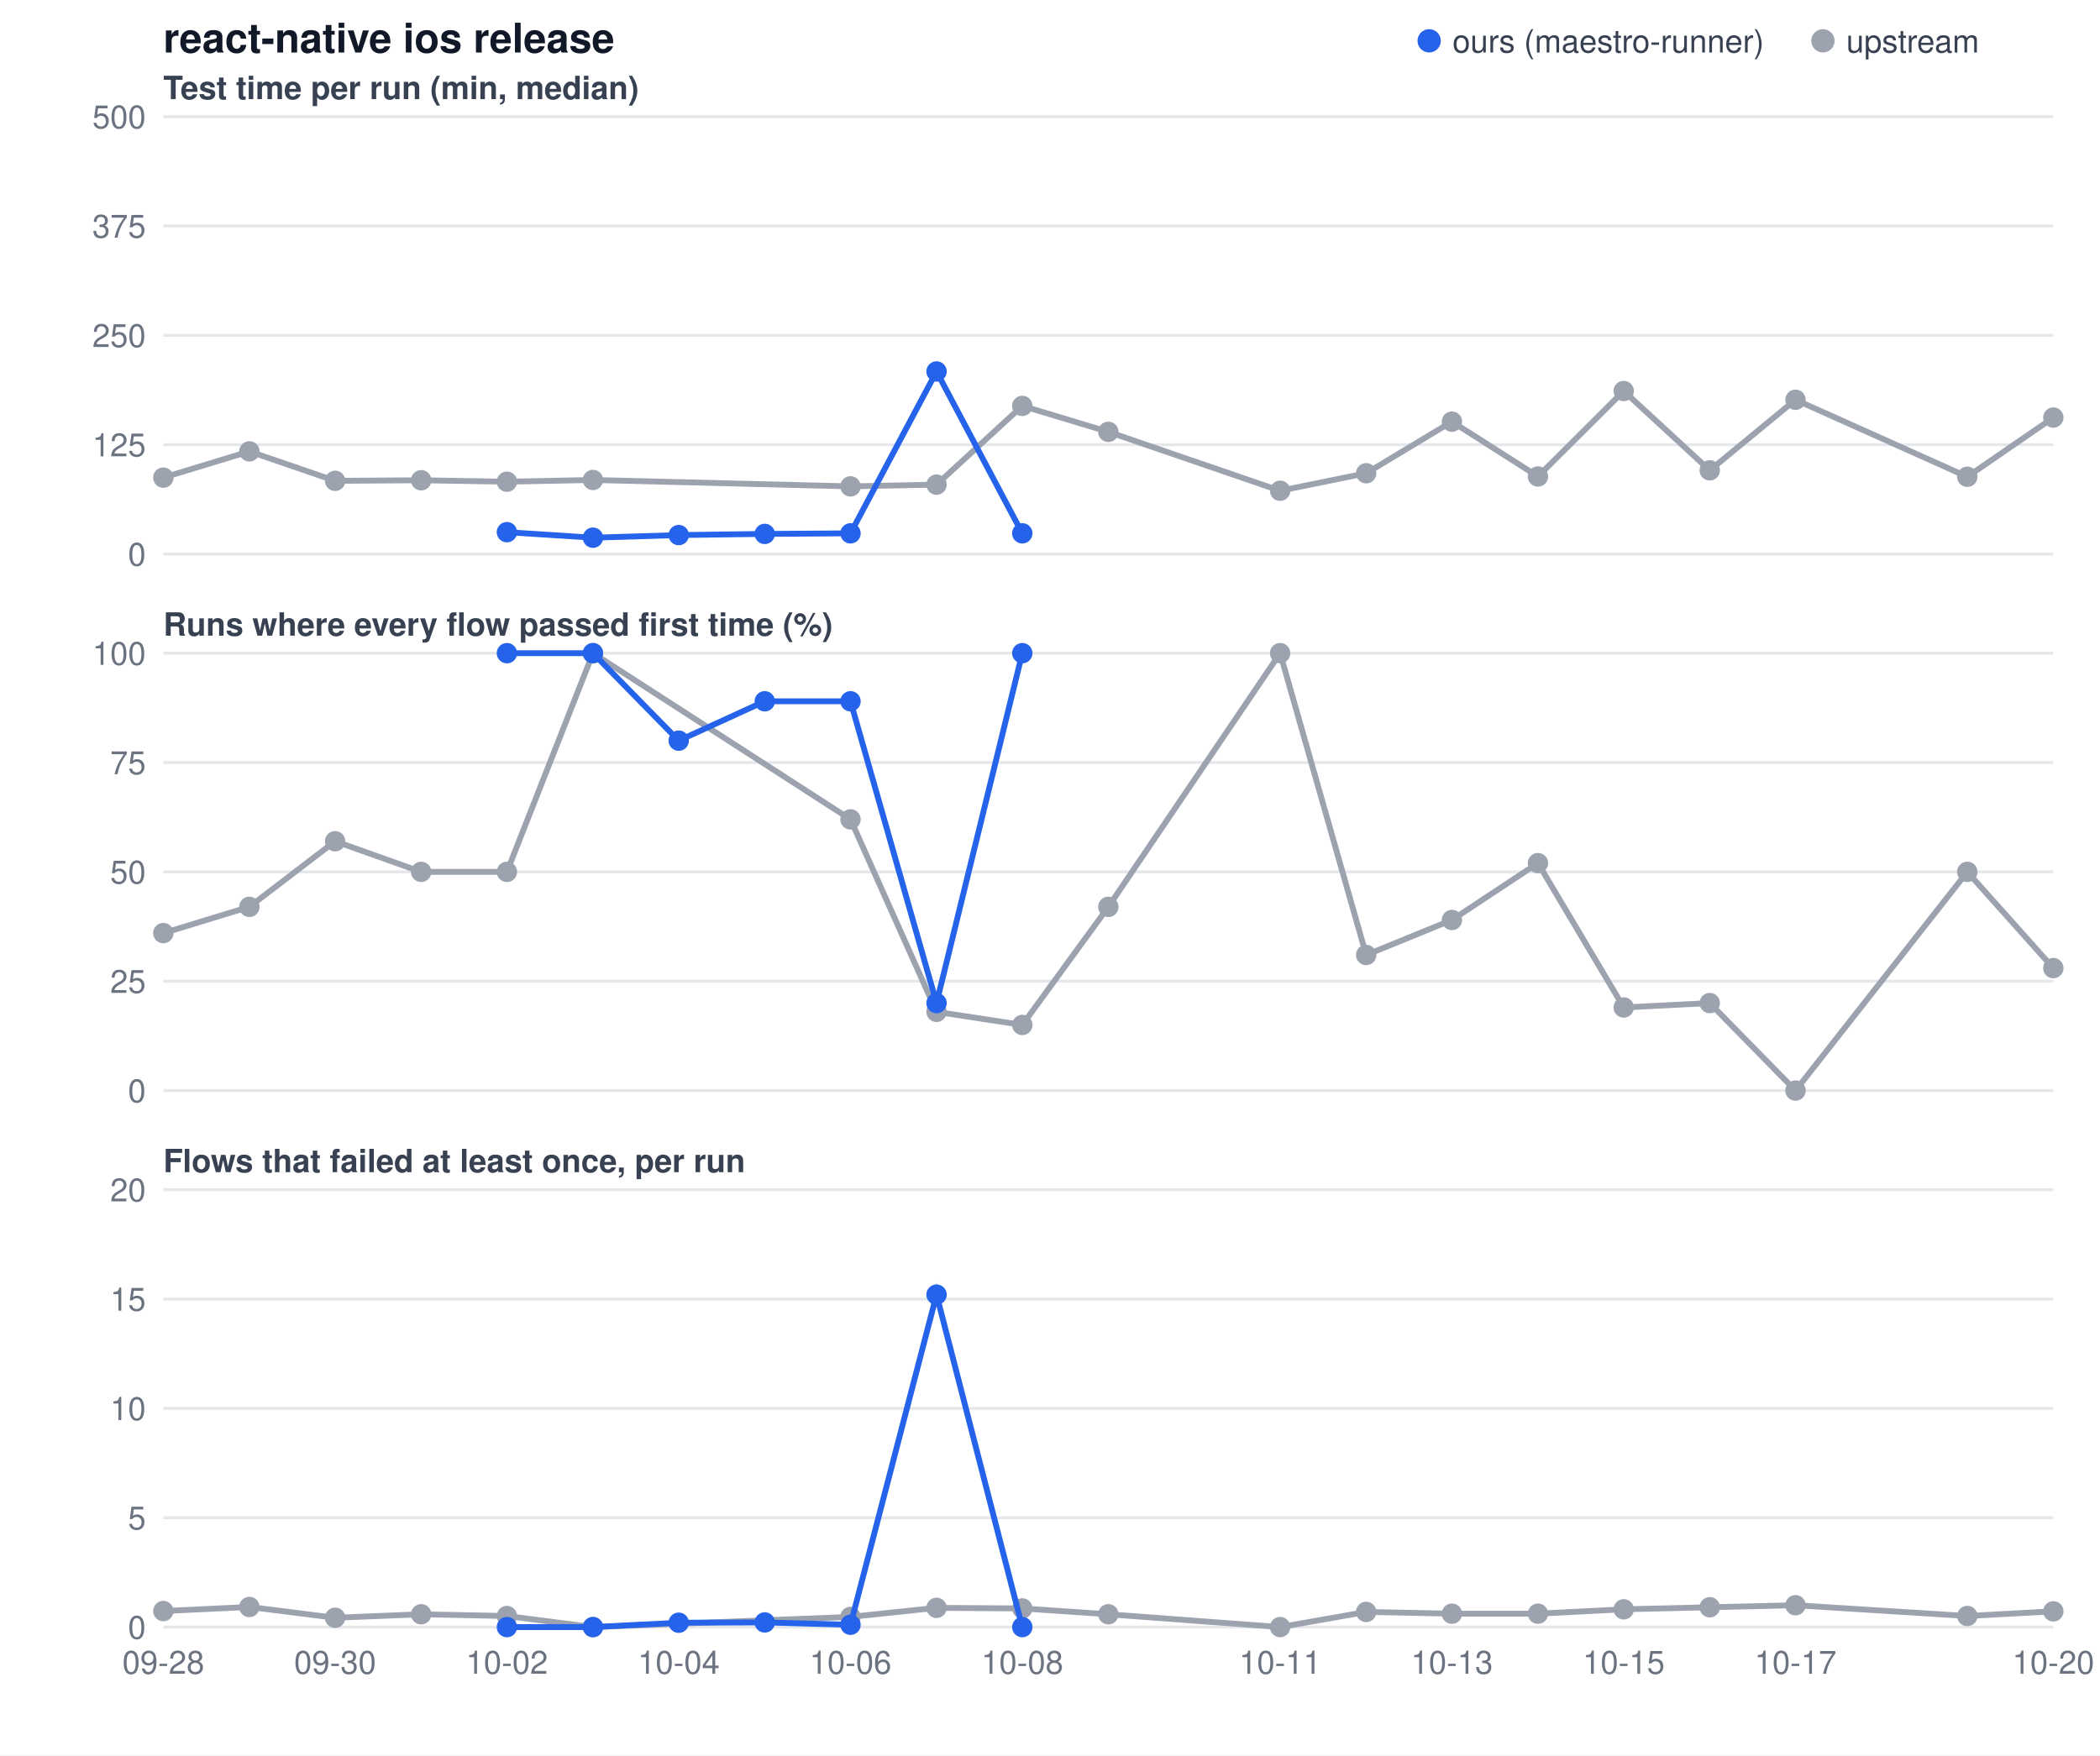
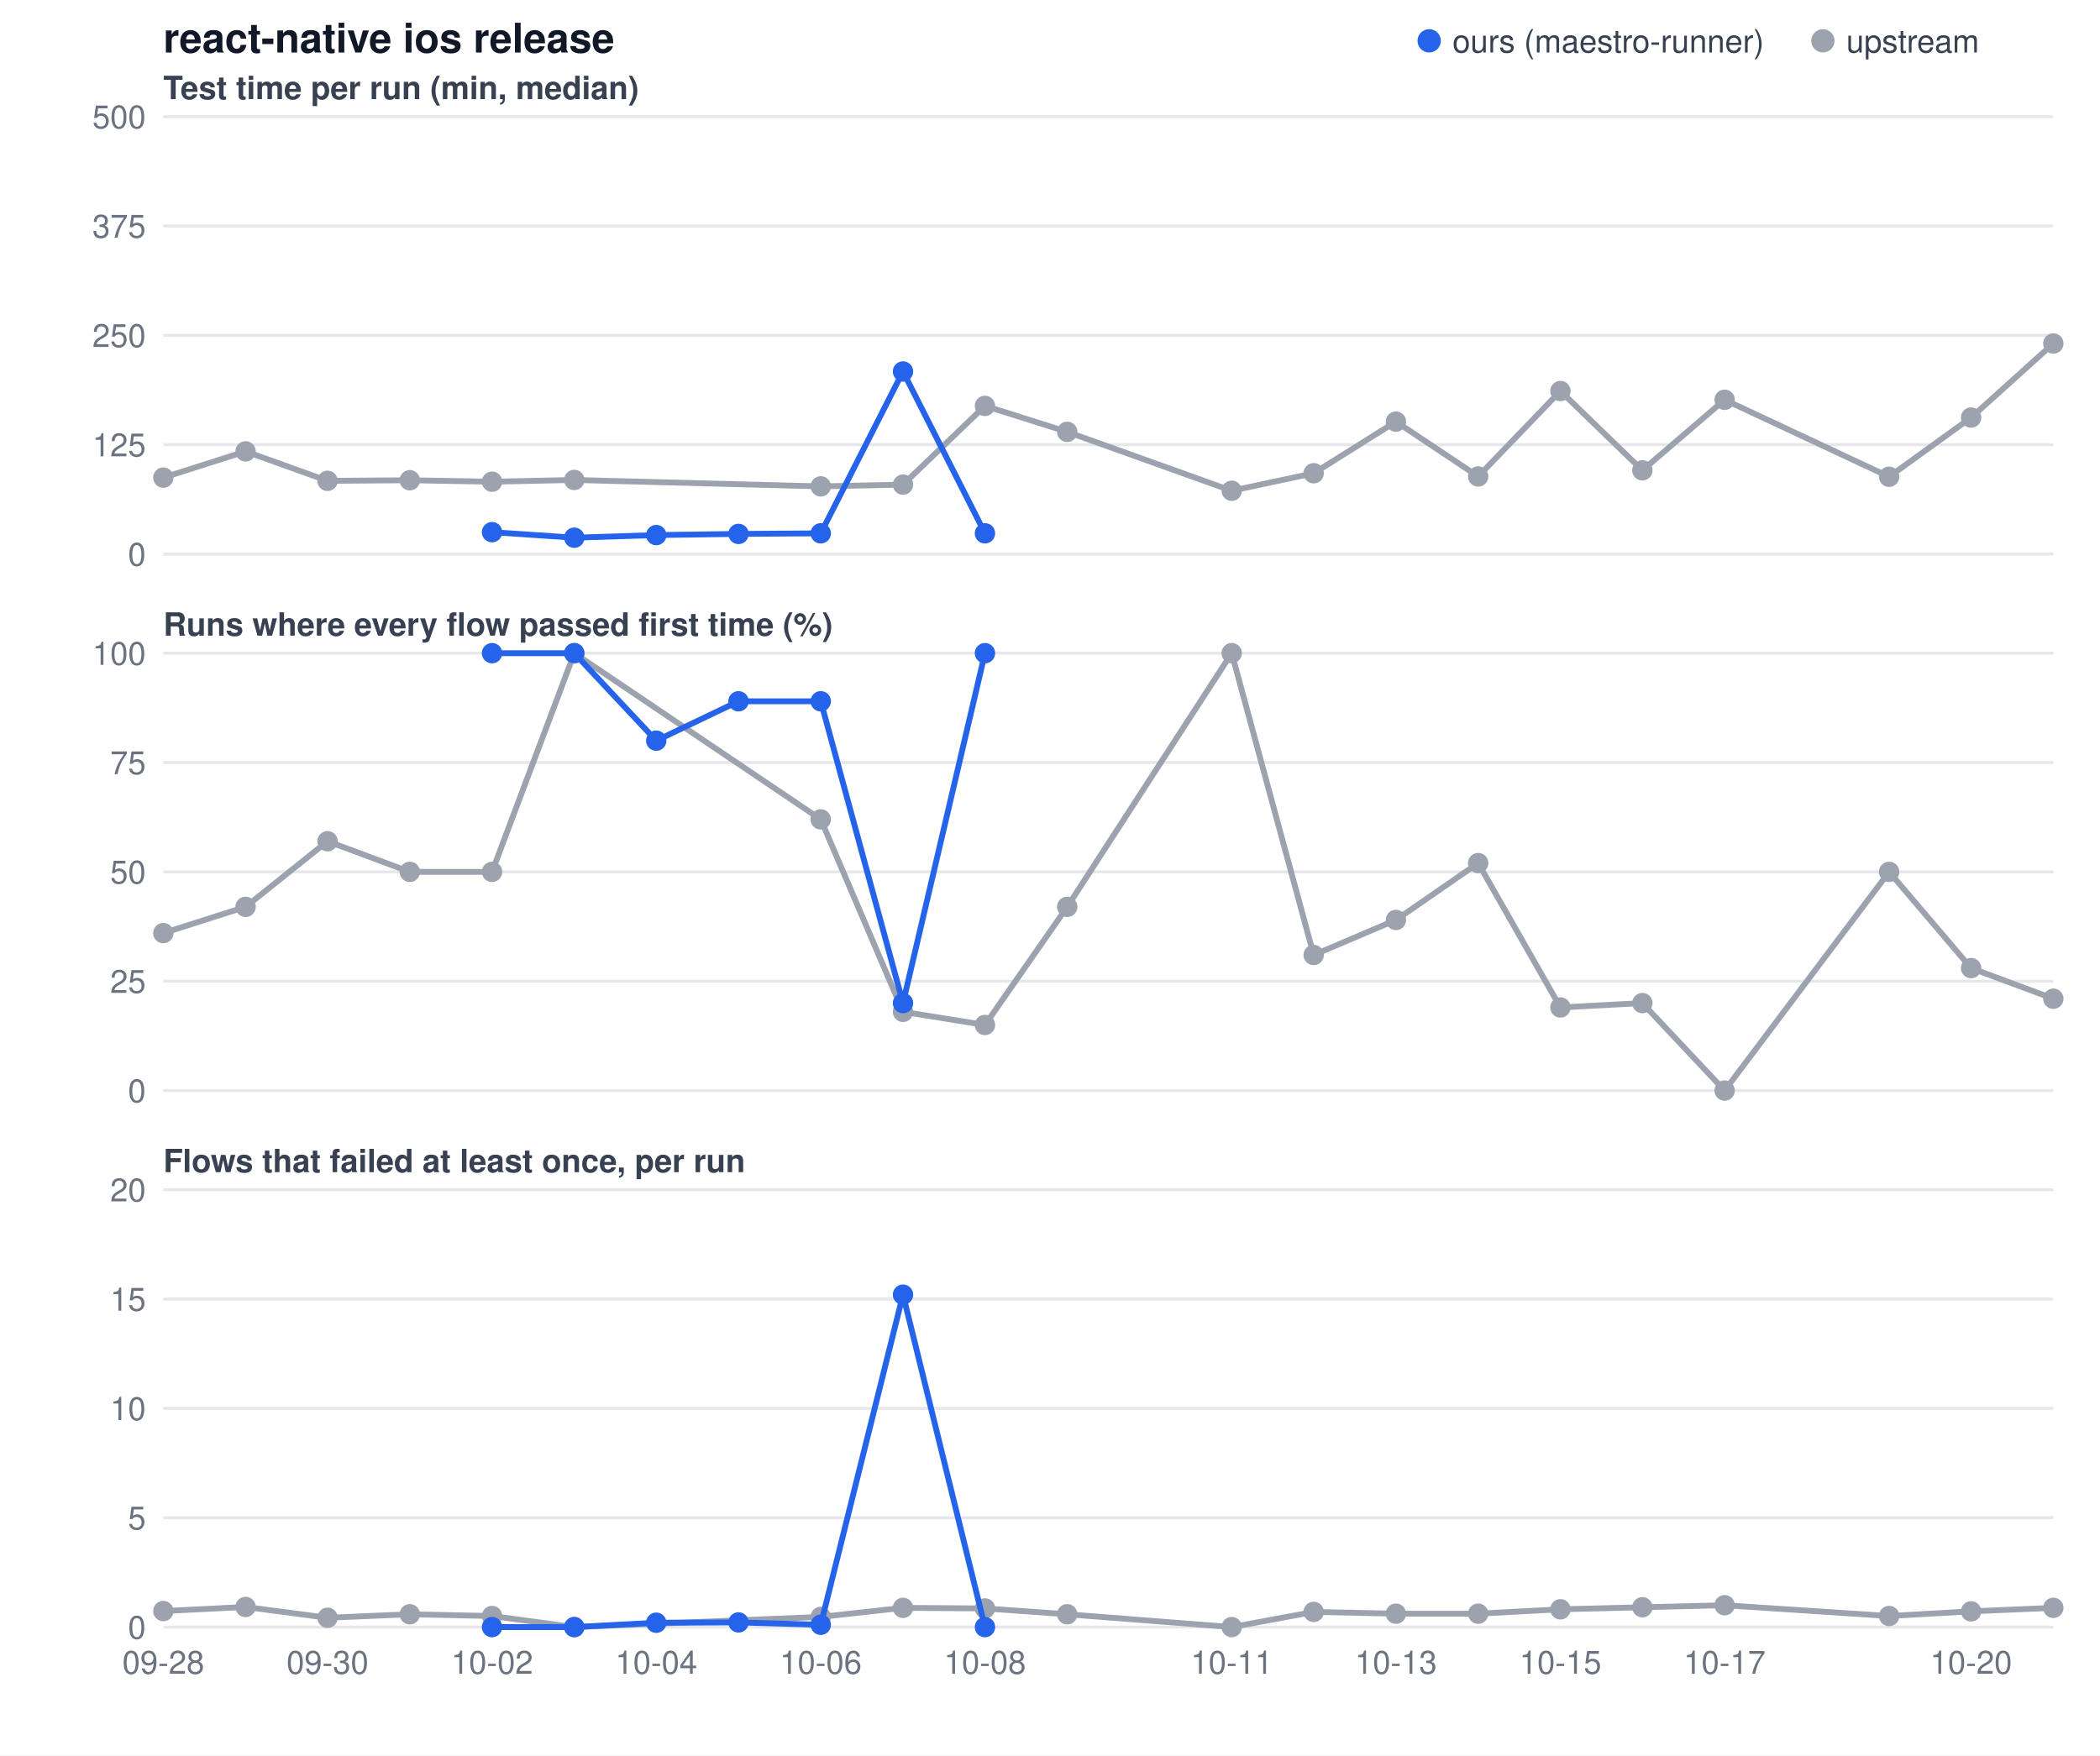
<svg xmlns="http://www.w3.org/2000/svg" width="720" height="602" font-family="-apple-system,Segoe UI,Helvetica,Arial,sans-serif" font-size="11">
  <rect width="100%" height="100%" fill="#ffffff" />
  <text x="56" y="18" font-size="14" font-weight="600" fill="#111827">react-native ios release</text>
  <circle cx="490" cy="14" r="4" fill="#2563eb" />
  <text x="498" y="18" fill="#374151">ours (maestro-runner)</text>
  <circle cx="625" cy="14" r="4" fill="#9ca3af" />
  <text x="633" y="18" fill="#374151">upstream</text>
  <text x="56" y="34" fill="#374151" font-weight="600">Test time per run (min, median)</text>
  <line x1="56" x2="704" y1="190.0" y2="190.0" stroke="#e5e7eb" />
  <text x="50" y="194.0" text-anchor="end" fill="#6b7280">0</text>
  <line x1="56" x2="704" y1="152.5" y2="152.5" stroke="#e5e7eb" />
  <text x="50" y="156.5" text-anchor="end" fill="#6b7280">125</text>
  <line x1="56" x2="704" y1="115.0" y2="115.0" stroke="#e5e7eb" />
  <text x="50" y="119.0" text-anchor="end" fill="#6b7280">250</text>
  <line x1="56" x2="704" y1="77.5" y2="77.5" stroke="#e5e7eb" />
  <text x="50" y="81.5" text-anchor="end" fill="#6b7280">375</text>
  <line x1="56" x2="704" y1="40.0" y2="40.0" stroke="#e5e7eb" />
  <text x="50" y="44.0" text-anchor="end" fill="#6b7280">500</text>
-   <polyline fill="none" stroke="#9ca3af" stroke-width="2" points="56.0,163.8 85.5,154.8 114.9,164.9 144.4,164.7 173.8,165.2 203.3,164.6 291.6,166.8 321.1,166.2 350.5,139.2 380.0,148.1 438.9,168.3 468.4,162.3 497.8,144.6 527.3,163.4 556.7,134.1 586.2,161.3 615.6,137.1 674.5,163.5 704.0,143.2" />
+   <polyline fill="none" stroke="#9ca3af" stroke-width="2" points="56.0,163.8 84.2,154.8 112.3,164.9 140.5,164.7 168.7,165.2 196.9,164.6 281.4,166.8 309.6,166.2 337.7,139.2 365.9,148.1 422.3,168.3 450.4,162.3 478.6,144.6 506.8,163.4 535.0,134.1 563.1,161.3 591.3,137.1 647.7,163.5 675.8,143.2 704.0,117.8" />
  <circle cx="56.0" cy="163.8" r="3.5" fill="#9ca3af" />
-   <circle cx="85.5" cy="154.8" r="3.5" fill="#9ca3af" />
-   <circle cx="114.9" cy="164.9" r="3.5" fill="#9ca3af" />
-   <circle cx="144.4" cy="164.7" r="3.5" fill="#9ca3af" />
-   <circle cx="173.8" cy="165.2" r="3.5" fill="#9ca3af" />
-   <circle cx="203.3" cy="164.6" r="3.5" fill="#9ca3af" />
-   <circle cx="291.6" cy="166.8" r="3.5" fill="#9ca3af" />
-   <circle cx="321.1" cy="166.2" r="3.5" fill="#9ca3af" />
-   <circle cx="350.5" cy="139.2" r="3.5" fill="#9ca3af" />
-   <circle cx="380.0" cy="148.1" r="3.5" fill="#9ca3af" />
-   <circle cx="438.9" cy="168.3" r="3.5" fill="#9ca3af" />
-   <circle cx="468.4" cy="162.3" r="3.5" fill="#9ca3af" />
-   <circle cx="497.8" cy="144.6" r="3.5" fill="#9ca3af" />
-   <circle cx="527.3" cy="163.4" r="3.5" fill="#9ca3af" />
-   <circle cx="556.7" cy="134.1" r="3.5" fill="#9ca3af" />
-   <circle cx="586.2" cy="161.3" r="3.5" fill="#9ca3af" />
-   <circle cx="615.6" cy="137.1" r="3.5" fill="#9ca3af" />
-   <circle cx="674.5" cy="163.5" r="3.5" fill="#9ca3af" />
-   <circle cx="704.0" cy="143.2" r="3.5" fill="#9ca3af" />
-   <polyline fill="none" stroke="#2563eb" stroke-width="2" points="173.8,182.5 203.3,184.4 232.7,183.5 262.2,183.1 291.6,182.9 321.1,127.4 350.5,182.9" />
-   <circle cx="173.8" cy="182.5" r="3.5" fill="#2563eb" />
-   <circle cx="203.3" cy="184.4" r="3.5" fill="#2563eb" />
-   <circle cx="232.7" cy="183.5" r="3.5" fill="#2563eb" />
-   <circle cx="262.2" cy="183.1" r="3.5" fill="#2563eb" />
-   <circle cx="291.6" cy="182.9" r="3.5" fill="#2563eb" />
-   <circle cx="321.1" cy="127.4" r="3.5" fill="#2563eb" />
-   <circle cx="350.5" cy="182.9" r="3.5" fill="#2563eb" />
+   <circle cx="84.2" cy="154.8" r="3.5" fill="#9ca3af" />
+   <circle cx="112.3" cy="164.9" r="3.5" fill="#9ca3af" />
+   <circle cx="140.5" cy="164.7" r="3.5" fill="#9ca3af" />
+   <circle cx="168.7" cy="165.2" r="3.5" fill="#9ca3af" />
+   <circle cx="196.9" cy="164.6" r="3.5" fill="#9ca3af" />
+   <circle cx="281.4" cy="166.8" r="3.5" fill="#9ca3af" />
+   <circle cx="309.6" cy="166.2" r="3.5" fill="#9ca3af" />
+   <circle cx="337.7" cy="139.2" r="3.5" fill="#9ca3af" />
+   <circle cx="365.9" cy="148.1" r="3.5" fill="#9ca3af" />
+   <circle cx="422.3" cy="168.3" r="3.5" fill="#9ca3af" />
+   <circle cx="450.4" cy="162.3" r="3.5" fill="#9ca3af" />
+   <circle cx="478.6" cy="144.6" r="3.5" fill="#9ca3af" />
+   <circle cx="506.8" cy="163.4" r="3.5" fill="#9ca3af" />
+   <circle cx="535.0" cy="134.1" r="3.5" fill="#9ca3af" />
+   <circle cx="563.1" cy="161.3" r="3.5" fill="#9ca3af" />
+   <circle cx="591.3" cy="137.1" r="3.5" fill="#9ca3af" />
+   <circle cx="647.7" cy="163.5" r="3.5" fill="#9ca3af" />
+   <circle cx="675.8" cy="143.2" r="3.5" fill="#9ca3af" />
+   <circle cx="704.0" cy="117.8" r="3.5" fill="#9ca3af" />
+   <polyline fill="none" stroke="#2563eb" stroke-width="2" points="168.7,182.5 196.9,184.4 225.0,183.5 253.2,183.1 281.4,182.9 309.6,127.4 337.7,182.9" />
+   <circle cx="168.7" cy="182.5" r="3.5" fill="#2563eb" />
+   <circle cx="196.9" cy="184.4" r="3.5" fill="#2563eb" />
+   <circle cx="225.0" cy="183.5" r="3.5" fill="#2563eb" />
+   <circle cx="253.2" cy="183.1" r="3.5" fill="#2563eb" />
+   <circle cx="281.4" cy="182.9" r="3.5" fill="#2563eb" />
+   <circle cx="309.6" cy="127.4" r="3.5" fill="#2563eb" />
+   <circle cx="337.7" cy="182.9" r="3.5" fill="#2563eb" />
  <text x="56" y="218" fill="#374151" font-weight="600">Runs where every flow passed first time (%)</text>
  <line x1="56" x2="704" y1="374.0" y2="374.0" stroke="#e5e7eb" />
  <text x="50" y="378.0" text-anchor="end" fill="#6b7280">0</text>
  <line x1="56" x2="704" y1="336.5" y2="336.5" stroke="#e5e7eb" />
  <text x="50" y="340.5" text-anchor="end" fill="#6b7280">25</text>
  <line x1="56" x2="704" y1="299.0" y2="299.0" stroke="#e5e7eb" />
  <text x="50" y="303.0" text-anchor="end" fill="#6b7280">50</text>
  <line x1="56" x2="704" y1="261.5" y2="261.5" stroke="#e5e7eb" />
  <text x="50" y="265.5" text-anchor="end" fill="#6b7280">75</text>
  <line x1="56" x2="704" y1="224.0" y2="224.0" stroke="#e5e7eb" />
  <text x="50" y="228.0" text-anchor="end" fill="#6b7280">100</text>
-   <polyline fill="none" stroke="#9ca3af" stroke-width="2" points="56.0,320.0 85.5,311.0 114.9,288.5 144.4,299.0 173.8,299.0 203.3,224.0 291.6,281.0 321.1,347.0 350.5,351.5 380.0,311.0 438.9,224.0 468.4,327.5 497.8,315.5 527.3,296.0 556.7,345.5 586.2,344.0 615.6,374.0 674.5,299.0 704.0,332.0" />
+   <polyline fill="none" stroke="#9ca3af" stroke-width="2" points="56.0,320.0 84.2,311.0 112.3,288.5 140.5,299.0 168.7,299.0 196.9,224.0 281.4,281.0 309.6,347.0 337.7,351.5 365.9,311.0 422.3,224.0 450.4,327.5 478.6,315.5 506.8,296.0 535.0,345.5 563.1,344.0 591.3,374.0 647.7,299.0 675.8,332.0 704.0,342.5" />
  <circle cx="56.0" cy="320.0" r="3.5" fill="#9ca3af" />
-   <circle cx="85.5" cy="311.0" r="3.5" fill="#9ca3af" />
-   <circle cx="114.9" cy="288.5" r="3.5" fill="#9ca3af" />
-   <circle cx="144.4" cy="299.0" r="3.5" fill="#9ca3af" />
-   <circle cx="173.8" cy="299.0" r="3.5" fill="#9ca3af" />
-   <circle cx="203.3" cy="224.0" r="3.5" fill="#9ca3af" />
-   <circle cx="291.6" cy="281.0" r="3.5" fill="#9ca3af" />
-   <circle cx="321.1" cy="347.0" r="3.5" fill="#9ca3af" />
-   <circle cx="350.5" cy="351.5" r="3.5" fill="#9ca3af" />
-   <circle cx="380.0" cy="311.0" r="3.5" fill="#9ca3af" />
-   <circle cx="438.9" cy="224.0" r="3.5" fill="#9ca3af" />
-   <circle cx="468.4" cy="327.5" r="3.5" fill="#9ca3af" />
-   <circle cx="497.8" cy="315.5" r="3.5" fill="#9ca3af" />
-   <circle cx="527.3" cy="296.0" r="3.5" fill="#9ca3af" />
-   <circle cx="556.7" cy="345.5" r="3.5" fill="#9ca3af" />
-   <circle cx="586.2" cy="344.0" r="3.5" fill="#9ca3af" />
-   <circle cx="615.6" cy="374.0" r="3.5" fill="#9ca3af" />
-   <circle cx="674.5" cy="299.0" r="3.5" fill="#9ca3af" />
-   <circle cx="704.0" cy="332.0" r="3.5" fill="#9ca3af" />
-   <polyline fill="none" stroke="#2563eb" stroke-width="2" points="173.8,224.0 203.3,224.0 232.7,254.0 262.2,240.5 291.6,240.5 321.1,344.0 350.5,224.0" />
-   <circle cx="173.8" cy="224.0" r="3.5" fill="#2563eb" />
-   <circle cx="203.3" cy="224.0" r="3.5" fill="#2563eb" />
-   <circle cx="232.7" cy="254.0" r="3.5" fill="#2563eb" />
-   <circle cx="262.2" cy="240.5" r="3.5" fill="#2563eb" />
-   <circle cx="291.6" cy="240.5" r="3.5" fill="#2563eb" />
-   <circle cx="321.1" cy="344.0" r="3.5" fill="#2563eb" />
-   <circle cx="350.5" cy="224.0" r="3.5" fill="#2563eb" />
+   <circle cx="84.2" cy="311.0" r="3.5" fill="#9ca3af" />
+   <circle cx="112.3" cy="288.5" r="3.5" fill="#9ca3af" />
+   <circle cx="140.5" cy="299.0" r="3.5" fill="#9ca3af" />
+   <circle cx="168.7" cy="299.0" r="3.5" fill="#9ca3af" />
+   <circle cx="196.9" cy="224.0" r="3.5" fill="#9ca3af" />
+   <circle cx="281.4" cy="281.0" r="3.5" fill="#9ca3af" />
+   <circle cx="309.6" cy="347.0" r="3.5" fill="#9ca3af" />
+   <circle cx="337.7" cy="351.5" r="3.5" fill="#9ca3af" />
+   <circle cx="365.9" cy="311.0" r="3.5" fill="#9ca3af" />
+   <circle cx="422.3" cy="224.0" r="3.5" fill="#9ca3af" />
+   <circle cx="450.4" cy="327.5" r="3.5" fill="#9ca3af" />
+   <circle cx="478.6" cy="315.5" r="3.5" fill="#9ca3af" />
+   <circle cx="506.8" cy="296.0" r="3.5" fill="#9ca3af" />
+   <circle cx="535.0" cy="345.5" r="3.5" fill="#9ca3af" />
+   <circle cx="563.1" cy="344.0" r="3.5" fill="#9ca3af" />
+   <circle cx="591.3" cy="374.0" r="3.5" fill="#9ca3af" />
+   <circle cx="647.7" cy="299.0" r="3.5" fill="#9ca3af" />
+   <circle cx="675.8" cy="332.0" r="3.5" fill="#9ca3af" />
+   <circle cx="704.0" cy="342.5" r="3.5" fill="#9ca3af" />
+   <polyline fill="none" stroke="#2563eb" stroke-width="2" points="168.7,224.0 196.9,224.0 225.0,254.0 253.2,240.5 281.4,240.5 309.6,344.0 337.7,224.0" />
+   <circle cx="168.7" cy="224.0" r="3.5" fill="#2563eb" />
+   <circle cx="196.9" cy="224.0" r="3.5" fill="#2563eb" />
+   <circle cx="225.0" cy="254.0" r="3.5" fill="#2563eb" />
+   <circle cx="253.2" cy="240.5" r="3.5" fill="#2563eb" />
+   <circle cx="281.4" cy="240.5" r="3.5" fill="#2563eb" />
+   <circle cx="309.6" cy="344.0" r="3.5" fill="#2563eb" />
+   <circle cx="337.7" cy="224.0" r="3.5" fill="#2563eb" />
  <text x="56" y="402" fill="#374151" font-weight="600">Flows that failed at least once, per run</text>
  <line x1="56" x2="704" y1="558.0" y2="558.0" stroke="#e5e7eb" />
  <text x="50" y="562.0" text-anchor="end" fill="#6b7280">0</text>
  <line x1="56" x2="704" y1="520.5" y2="520.5" stroke="#e5e7eb" />
  <text x="50" y="524.5" text-anchor="end" fill="#6b7280">5</text>
  <line x1="56" x2="704" y1="483.0" y2="483.0" stroke="#e5e7eb" />
  <text x="50" y="487.0" text-anchor="end" fill="#6b7280">10</text>
  <line x1="56" x2="704" y1="445.5" y2="445.5" stroke="#e5e7eb" />
  <text x="50" y="449.5" text-anchor="end" fill="#6b7280">15</text>
  <line x1="56" x2="704" y1="408.0" y2="408.0" stroke="#e5e7eb" />
  <text x="50" y="412.0" text-anchor="end" fill="#6b7280">20</text>
-   <polyline fill="none" stroke="#9ca3af" stroke-width="2" points="56.0,552.5 85.5,551.1 114.9,554.8 144.4,553.6 173.8,554.2 203.3,558.0 291.6,554.5 321.1,551.4 350.5,551.6 380.0,553.6 438.9,558.0 468.4,552.8 497.8,553.4 527.3,553.4 556.7,551.9 586.2,551.2 615.6,550.5 674.5,554.2 704.0,552.6" />
+   <polyline fill="none" stroke="#9ca3af" stroke-width="2" points="56.0,552.5 84.2,551.1 112.3,554.8 140.5,553.6 168.7,554.2 196.9,558.0 281.4,554.5 309.6,551.4 337.7,551.6 365.9,553.6 422.3,558.0 450.4,552.8 478.6,553.4 506.8,553.4 535.0,551.9 563.1,551.2 591.3,550.5 647.7,554.2 675.8,552.6 704.0,551.4" />
  <circle cx="56.0" cy="552.5" r="3.5" fill="#9ca3af" />
-   <circle cx="85.5" cy="551.1" r="3.5" fill="#9ca3af" />
-   <circle cx="114.9" cy="554.8" r="3.5" fill="#9ca3af" />
-   <circle cx="144.4" cy="553.6" r="3.5" fill="#9ca3af" />
-   <circle cx="173.8" cy="554.2" r="3.5" fill="#9ca3af" />
-   <circle cx="203.3" cy="558.0" r="3.5" fill="#9ca3af" />
-   <circle cx="291.6" cy="554.5" r="3.5" fill="#9ca3af" />
-   <circle cx="321.1" cy="551.4" r="3.5" fill="#9ca3af" />
-   <circle cx="350.5" cy="551.6" r="3.5" fill="#9ca3af" />
-   <circle cx="380.0" cy="553.6" r="3.5" fill="#9ca3af" />
-   <circle cx="438.9" cy="558.0" r="3.5" fill="#9ca3af" />
-   <circle cx="468.4" cy="552.8" r="3.5" fill="#9ca3af" />
-   <circle cx="497.8" cy="553.4" r="3.5" fill="#9ca3af" />
-   <circle cx="527.3" cy="553.4" r="3.5" fill="#9ca3af" />
-   <circle cx="556.7" cy="551.9" r="3.5" fill="#9ca3af" />
-   <circle cx="586.2" cy="551.2" r="3.5" fill="#9ca3af" />
-   <circle cx="615.6" cy="550.5" r="3.5" fill="#9ca3af" />
-   <circle cx="674.5" cy="554.2" r="3.5" fill="#9ca3af" />
-   <circle cx="704.0" cy="552.6" r="3.5" fill="#9ca3af" />
-   <polyline fill="none" stroke="#2563eb" stroke-width="2" points="173.8,558.0 203.3,558.0 232.7,556.5 262.2,556.4 291.6,557.2 321.1,444.0 350.5,558.0" />
-   <circle cx="173.8" cy="558.0" r="3.5" fill="#2563eb" />
-   <circle cx="203.3" cy="558.0" r="3.5" fill="#2563eb" />
-   <circle cx="232.7" cy="556.5" r="3.5" fill="#2563eb" />
-   <circle cx="262.2" cy="556.4" r="3.5" fill="#2563eb" />
-   <circle cx="291.6" cy="557.2" r="3.5" fill="#2563eb" />
-   <circle cx="321.1" cy="444.0" r="3.5" fill="#2563eb" />
-   <circle cx="350.5" cy="558.0" r="3.5" fill="#2563eb" />
+   <circle cx="84.2" cy="551.1" r="3.5" fill="#9ca3af" />
+   <circle cx="112.3" cy="554.8" r="3.5" fill="#9ca3af" />
+   <circle cx="140.5" cy="553.6" r="3.5" fill="#9ca3af" />
+   <circle cx="168.7" cy="554.2" r="3.5" fill="#9ca3af" />
+   <circle cx="196.9" cy="558.0" r="3.5" fill="#9ca3af" />
+   <circle cx="281.4" cy="554.5" r="3.5" fill="#9ca3af" />
+   <circle cx="309.6" cy="551.4" r="3.5" fill="#9ca3af" />
+   <circle cx="337.7" cy="551.6" r="3.5" fill="#9ca3af" />
+   <circle cx="365.9" cy="553.6" r="3.5" fill="#9ca3af" />
+   <circle cx="422.3" cy="558.0" r="3.5" fill="#9ca3af" />
+   <circle cx="450.4" cy="552.8" r="3.5" fill="#9ca3af" />
+   <circle cx="478.6" cy="553.4" r="3.5" fill="#9ca3af" />
+   <circle cx="506.8" cy="553.4" r="3.5" fill="#9ca3af" />
+   <circle cx="535.0" cy="551.9" r="3.5" fill="#9ca3af" />
+   <circle cx="563.1" cy="551.2" r="3.5" fill="#9ca3af" />
+   <circle cx="591.3" cy="550.5" r="3.5" fill="#9ca3af" />
+   <circle cx="647.7" cy="554.2" r="3.5" fill="#9ca3af" />
+   <circle cx="675.8" cy="552.6" r="3.5" fill="#9ca3af" />
+   <circle cx="704.0" cy="551.4" r="3.5" fill="#9ca3af" />
+   <polyline fill="none" stroke="#2563eb" stroke-width="2" points="168.7,558.0 196.9,558.0 225.0,556.5 253.2,556.4 281.4,557.2 309.6,444.0 337.7,558.0" />
+   <circle cx="168.7" cy="558.0" r="3.5" fill="#2563eb" />
+   <circle cx="196.9" cy="558.0" r="3.5" fill="#2563eb" />
+   <circle cx="225.0" cy="556.5" r="3.5" fill="#2563eb" />
+   <circle cx="253.2" cy="556.4" r="3.5" fill="#2563eb" />
+   <circle cx="281.4" cy="557.2" r="3.5" fill="#2563eb" />
+   <circle cx="309.6" cy="444.0" r="3.5" fill="#2563eb" />
+   <circle cx="337.7" cy="558.0" r="3.5" fill="#2563eb" />
  <text x="56.0" y="574" text-anchor="middle" fill="#6b7280">09-28</text>
-   <text x="114.9" y="574" text-anchor="middle" fill="#6b7280">09-30</text>
-   <text x="173.8" y="574" text-anchor="middle" fill="#6b7280">10-02</text>
-   <text x="232.7" y="574" text-anchor="middle" fill="#6b7280">10-04</text>
-   <text x="291.6" y="574" text-anchor="middle" fill="#6b7280">10-06</text>
-   <text x="350.5" y="574" text-anchor="middle" fill="#6b7280">10-08</text>
-   <text x="438.9" y="574" text-anchor="middle" fill="#6b7280">10-11</text>
-   <text x="497.8" y="574" text-anchor="middle" fill="#6b7280">10-13</text>
-   <text x="556.7" y="574" text-anchor="middle" fill="#6b7280">10-15</text>
-   <text x="615.6" y="574" text-anchor="middle" fill="#6b7280">10-17</text>
-   <text x="704.0" y="574" text-anchor="middle" fill="#6b7280">10-20</text>
+   <text x="112.3" y="574" text-anchor="middle" fill="#6b7280">09-30</text>
+   <text x="168.7" y="574" text-anchor="middle" fill="#6b7280">10-02</text>
+   <text x="225.0" y="574" text-anchor="middle" fill="#6b7280">10-04</text>
+   <text x="281.4" y="574" text-anchor="middle" fill="#6b7280">10-06</text>
+   <text x="337.7" y="574" text-anchor="middle" fill="#6b7280">10-08</text>
+   <text x="422.3" y="574" text-anchor="middle" fill="#6b7280">10-11</text>
+   <text x="478.6" y="574" text-anchor="middle" fill="#6b7280">10-13</text>
+   <text x="535.0" y="574" text-anchor="middle" fill="#6b7280">10-15</text>
+   <text x="591.3" y="574" text-anchor="middle" fill="#6b7280">10-17</text>
+   <text x="675.8" y="574" text-anchor="middle" fill="#6b7280">10-20</text>
</svg>
